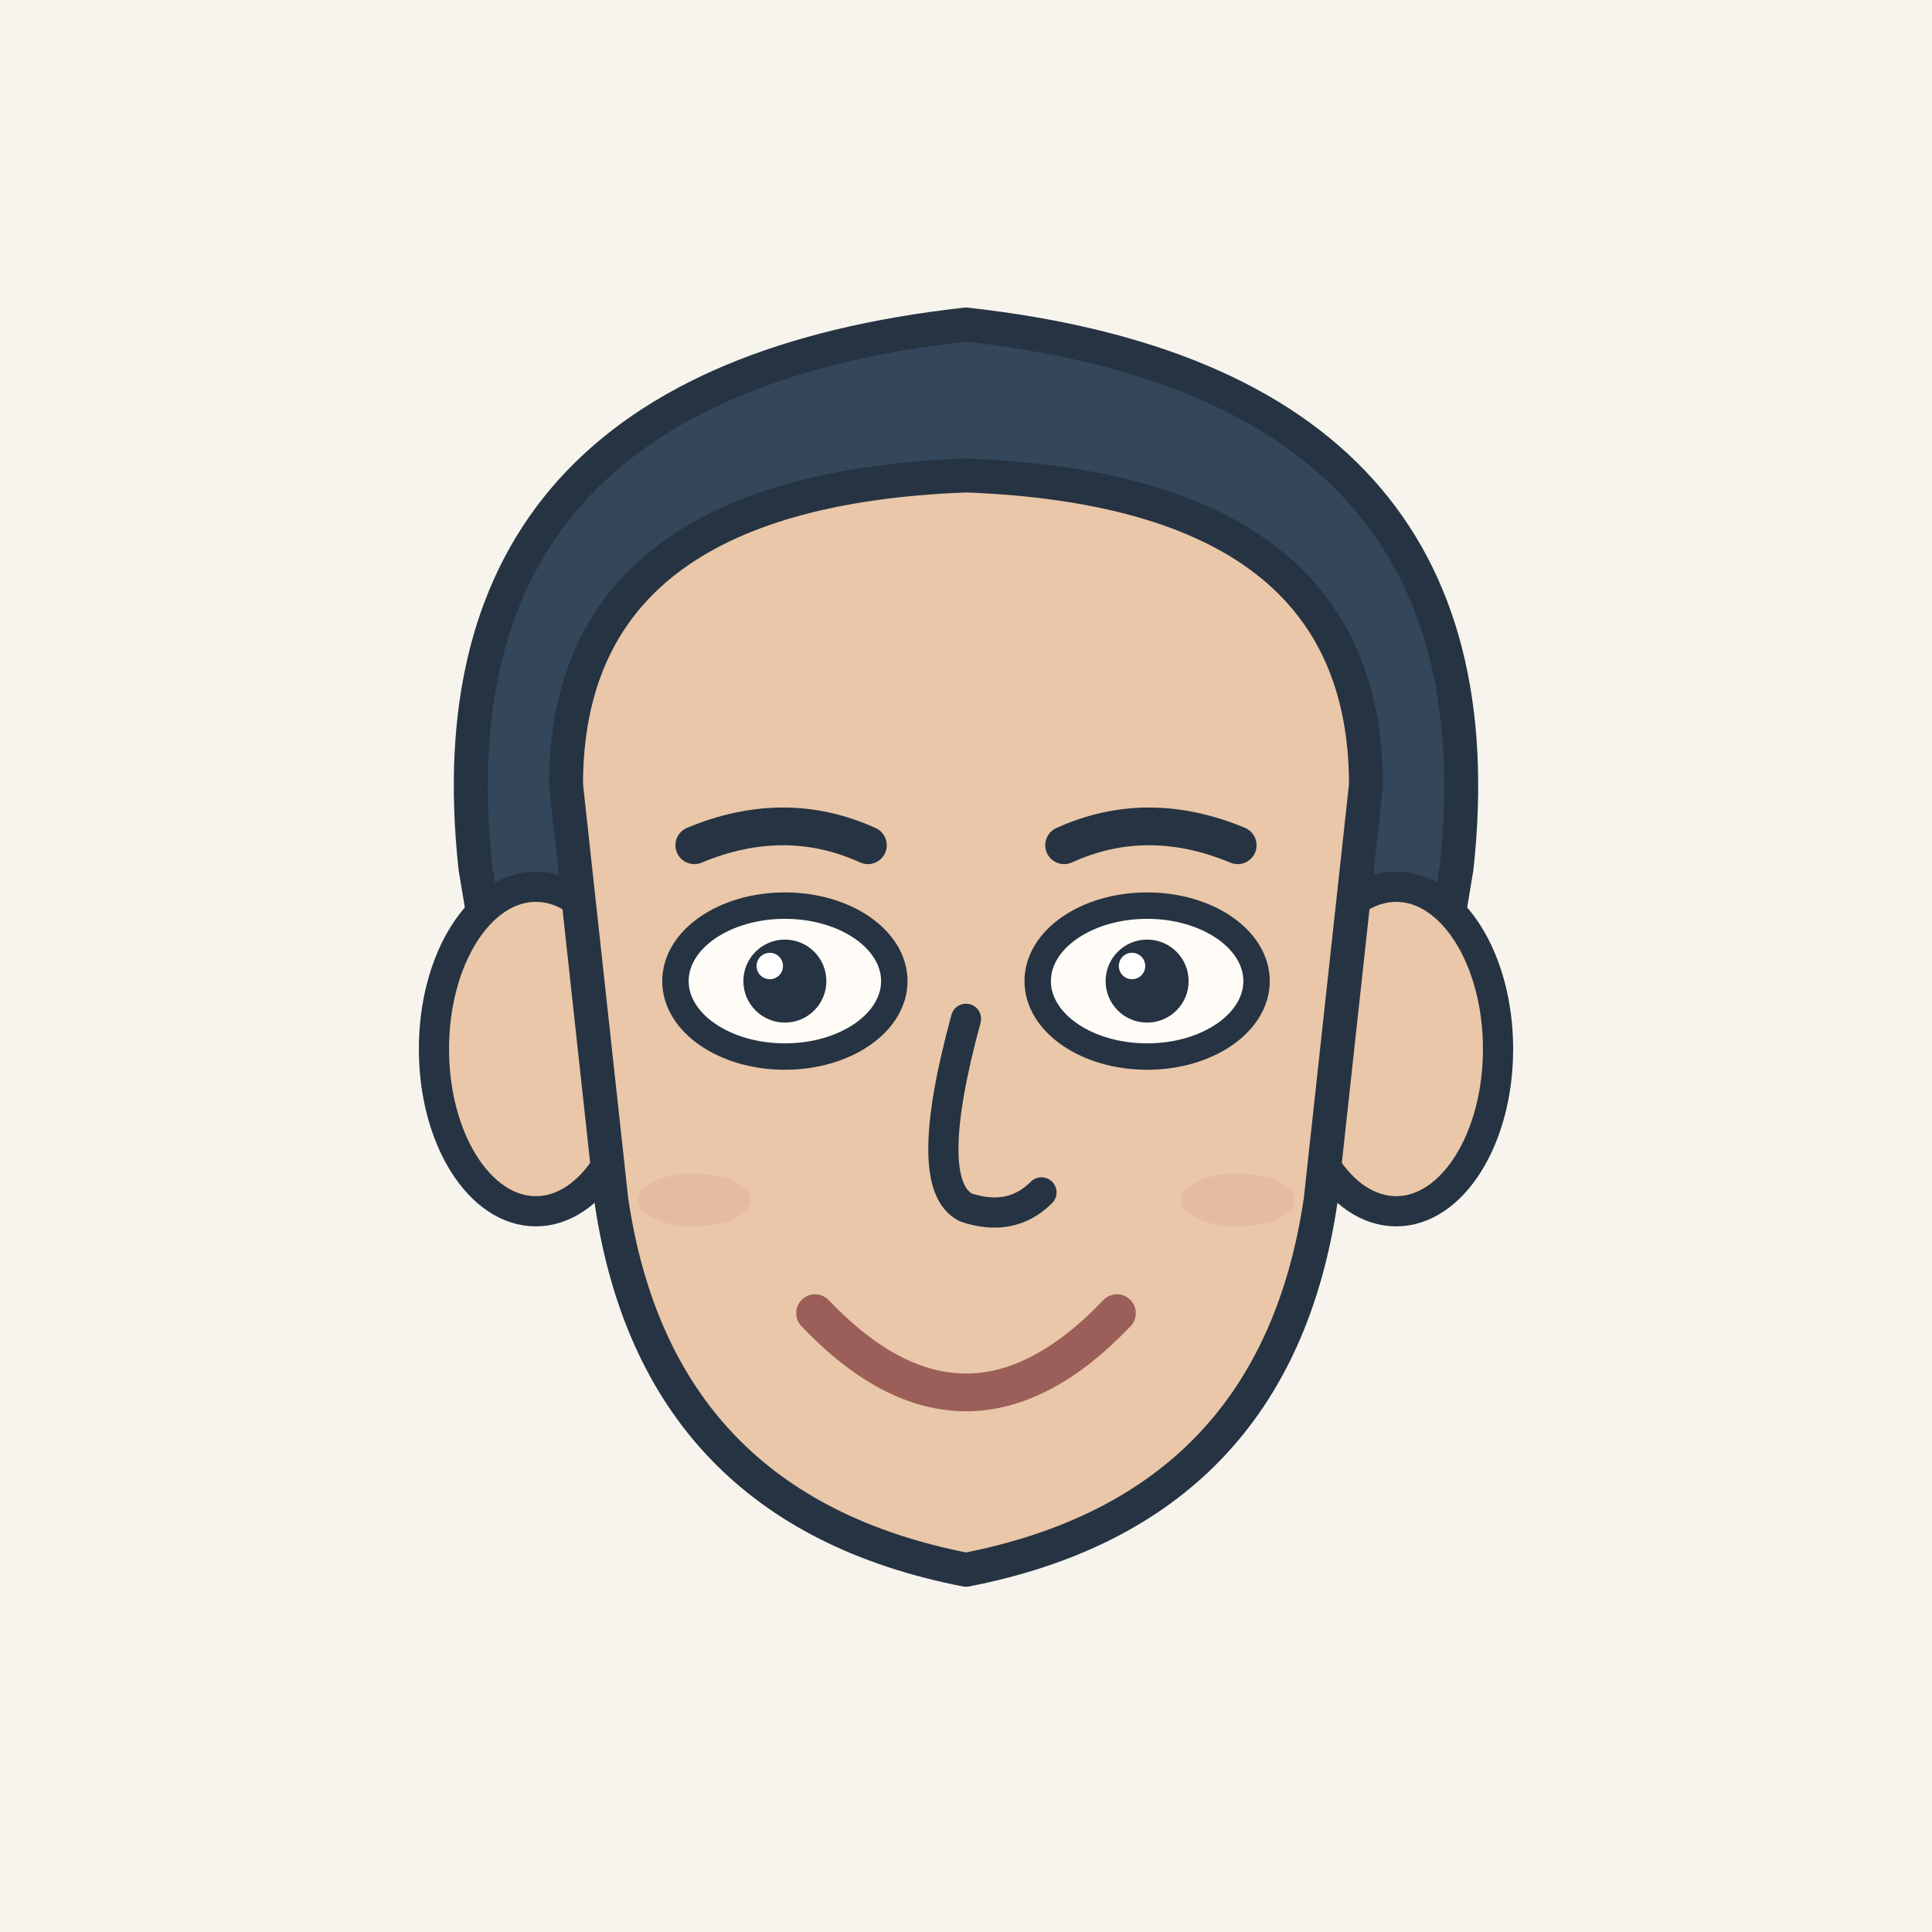
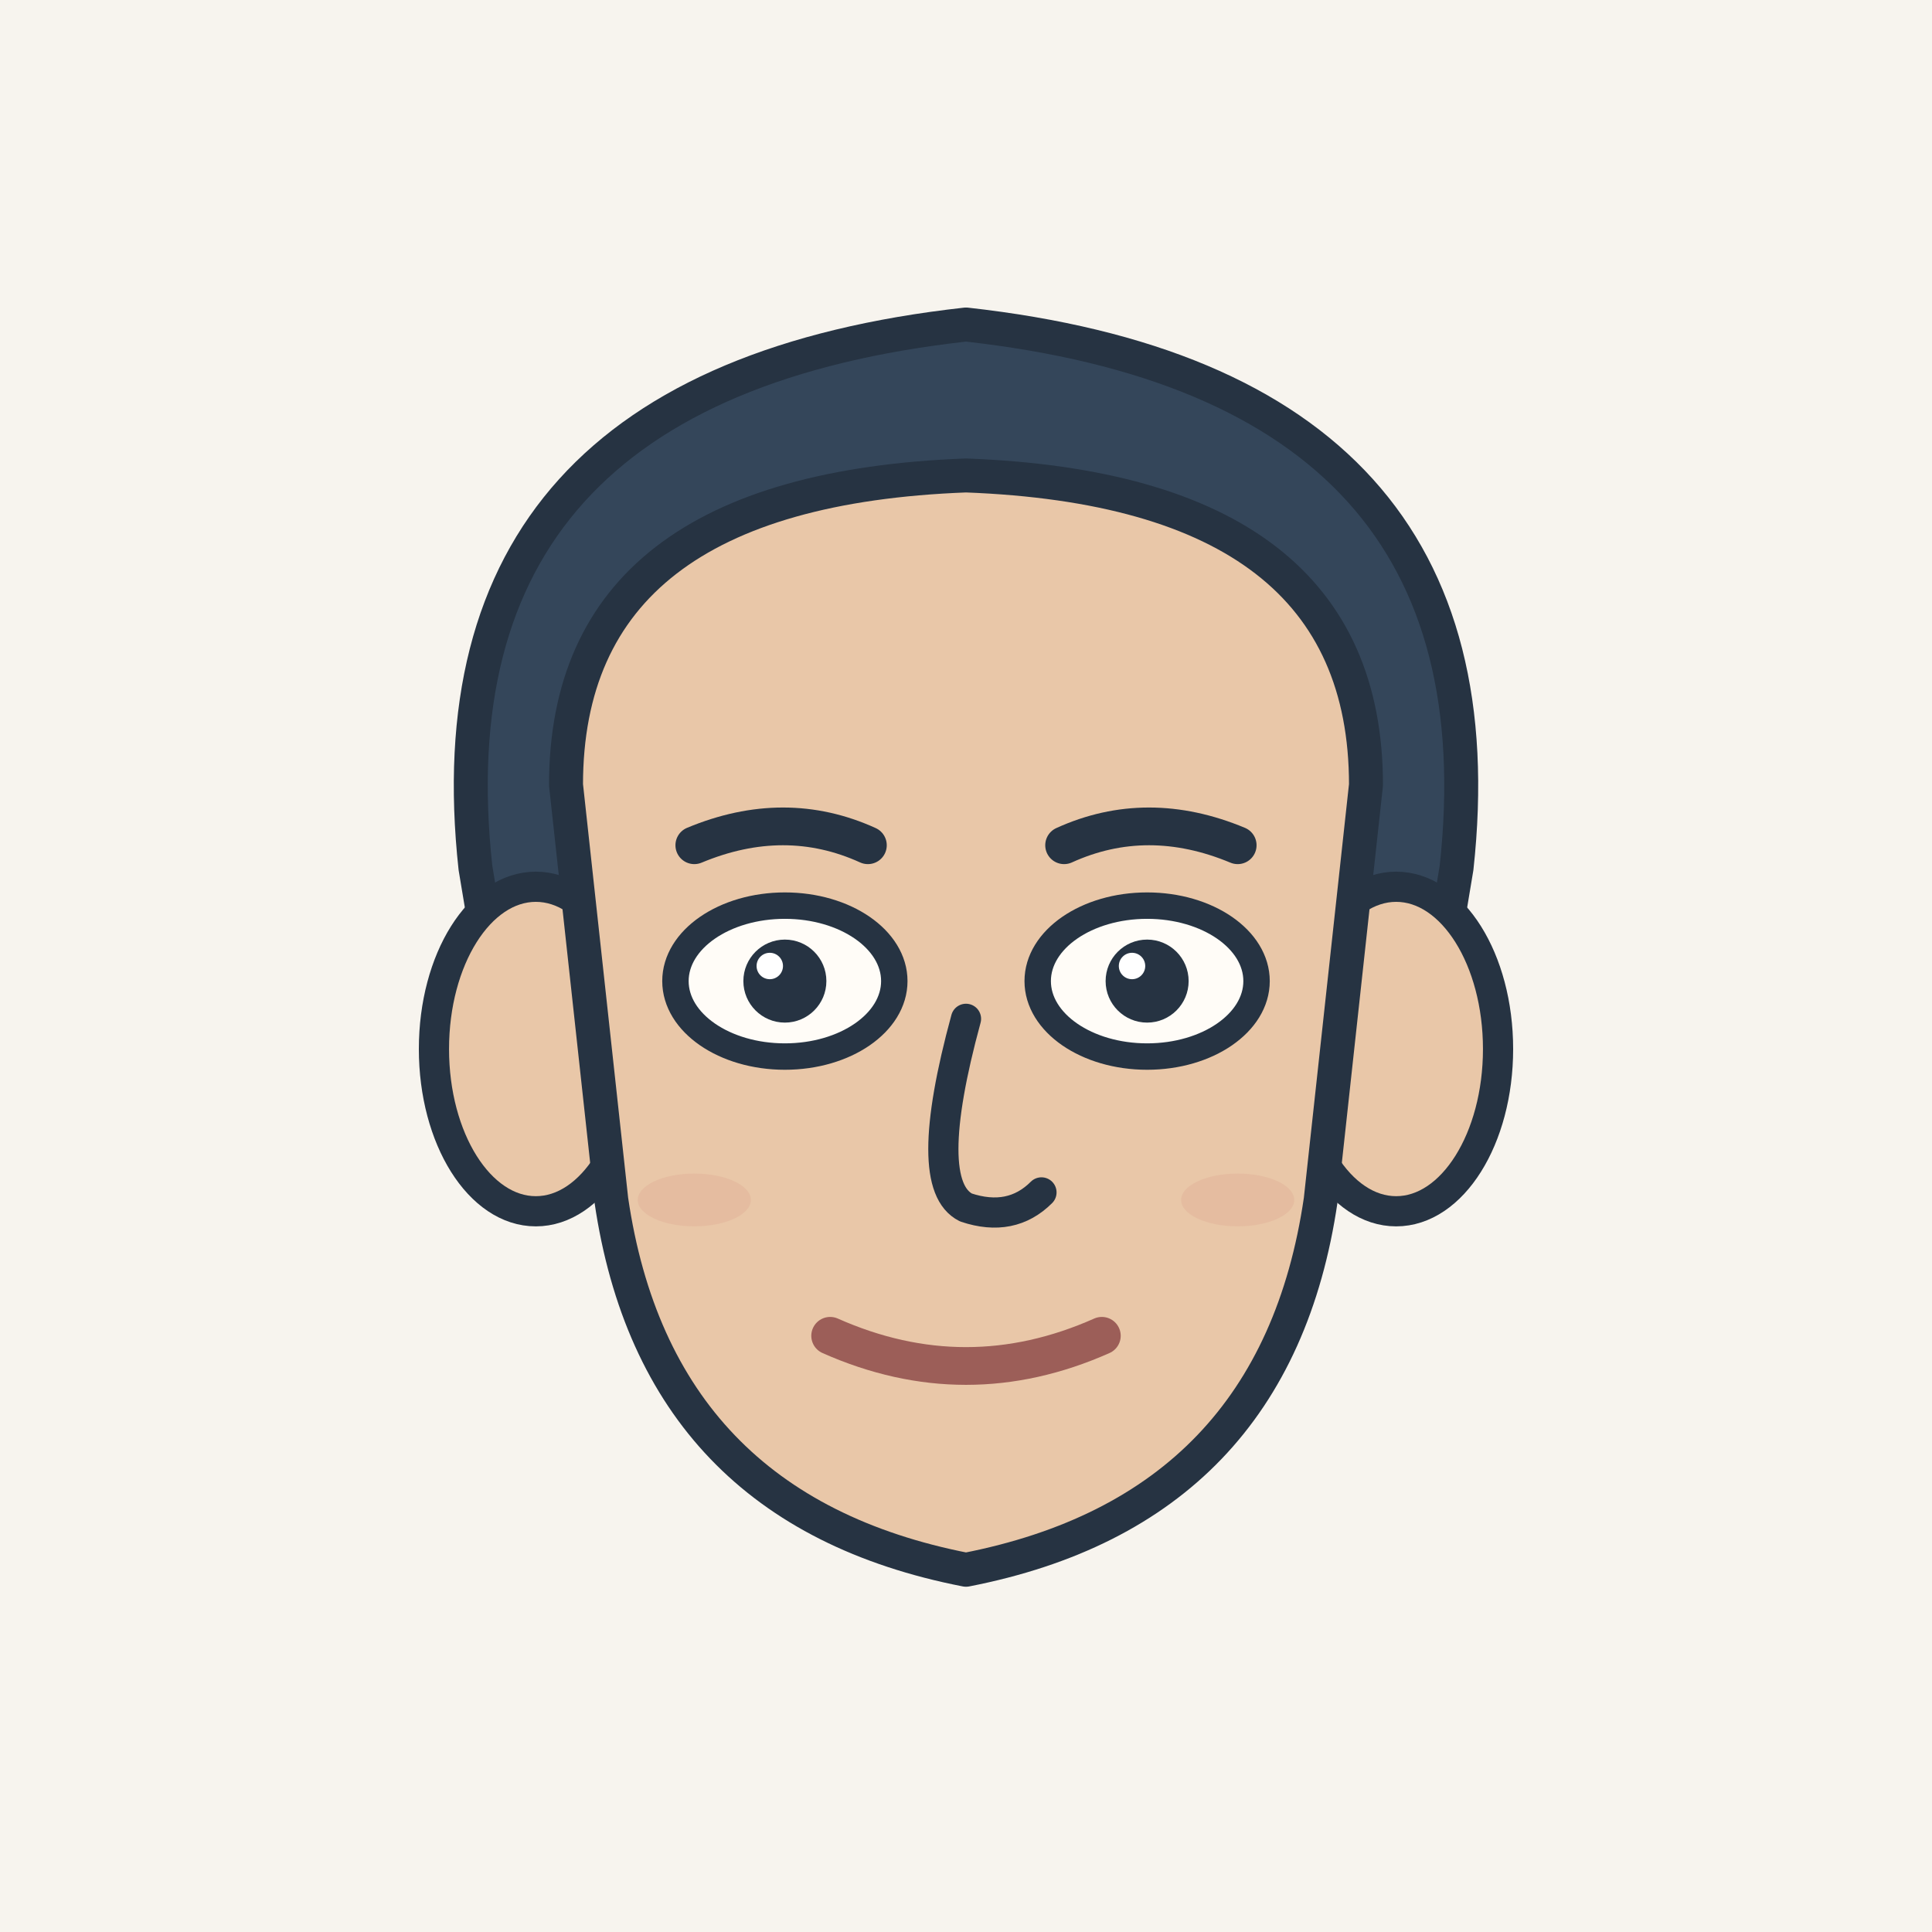
<svg xmlns="http://www.w3.org/2000/svg" width="512" height="512" viewBox="0 0 512 512">
  <rect width="512" height="512" fill="#F7F4EE" />
  <path d="M126 230 Q112 102 256 86 Q400 102 386 230 L374 302 Q356 258 344 224 Q256 184 168 224 Q156 258 138 302 Z" fill="#34465A" stroke="#263342" stroke-width="9" stroke-linejoin="round" />
  <ellipse cx="142" cy="278" rx="27" ry="43" fill="#E9C7A8" stroke="#263342" stroke-width="8" />
  <ellipse cx="370" cy="278" rx="27" ry="43" fill="#E9C7A8" stroke="#263342" stroke-width="8" />
  <path d="M150 208 Q150 130 256 126 Q362 130 362 208 L350 318 Q338 400 256 416 Q174 400 162 318 Z" fill="#E9C7A8" stroke="#263342" stroke-width="9" stroke-linejoin="round" />
  <path d="M184 224 Q208 214 230 224" fill="none" stroke="#263342" stroke-width="10" stroke-linecap="round" />
  <path d="M282 224 Q304 214 328 224" fill="none" stroke="#263342" stroke-width="10" stroke-linecap="round" />
  <ellipse cx="208" cy="260" rx="29" ry="20" fill="#FFFCF7" stroke="#263342" stroke-width="7" />
  <ellipse cx="304" cy="260" rx="29" ry="20" fill="#FFFCF7" stroke="#263342" stroke-width="7" />
  <circle cx="208" cy="260" r="11" fill="#263342" />
  <circle cx="304" cy="260" r="11" fill="#263342" />
  <circle cx="204" cy="256" r="3.5" fill="#FFFFFF" />
  <circle cx="300" cy="256" r="3.5" fill="#FFFFFF" />
  <path d="M256 270 Q244 314 256 320 Q268 324 276 316" fill="none" stroke="#263342" stroke-width="8" stroke-linecap="round" stroke-linejoin="round" />
-   <path d="M216 348 Q256 390 296 348" fill="none" stroke="#9C5E58" stroke-width="10" stroke-linecap="round" />
+   <path d="M220 354 Q256 370 292 354" fill="none" stroke="#9C5E58" stroke-width="10" stroke-linecap="round" />
  <ellipse cx="184" cy="318" rx="15" ry="7" fill="#D99C87" opacity=".24" />
  <ellipse cx="328" cy="318" rx="15" ry="7" fill="#D99C87" opacity=".24" />
</svg>
